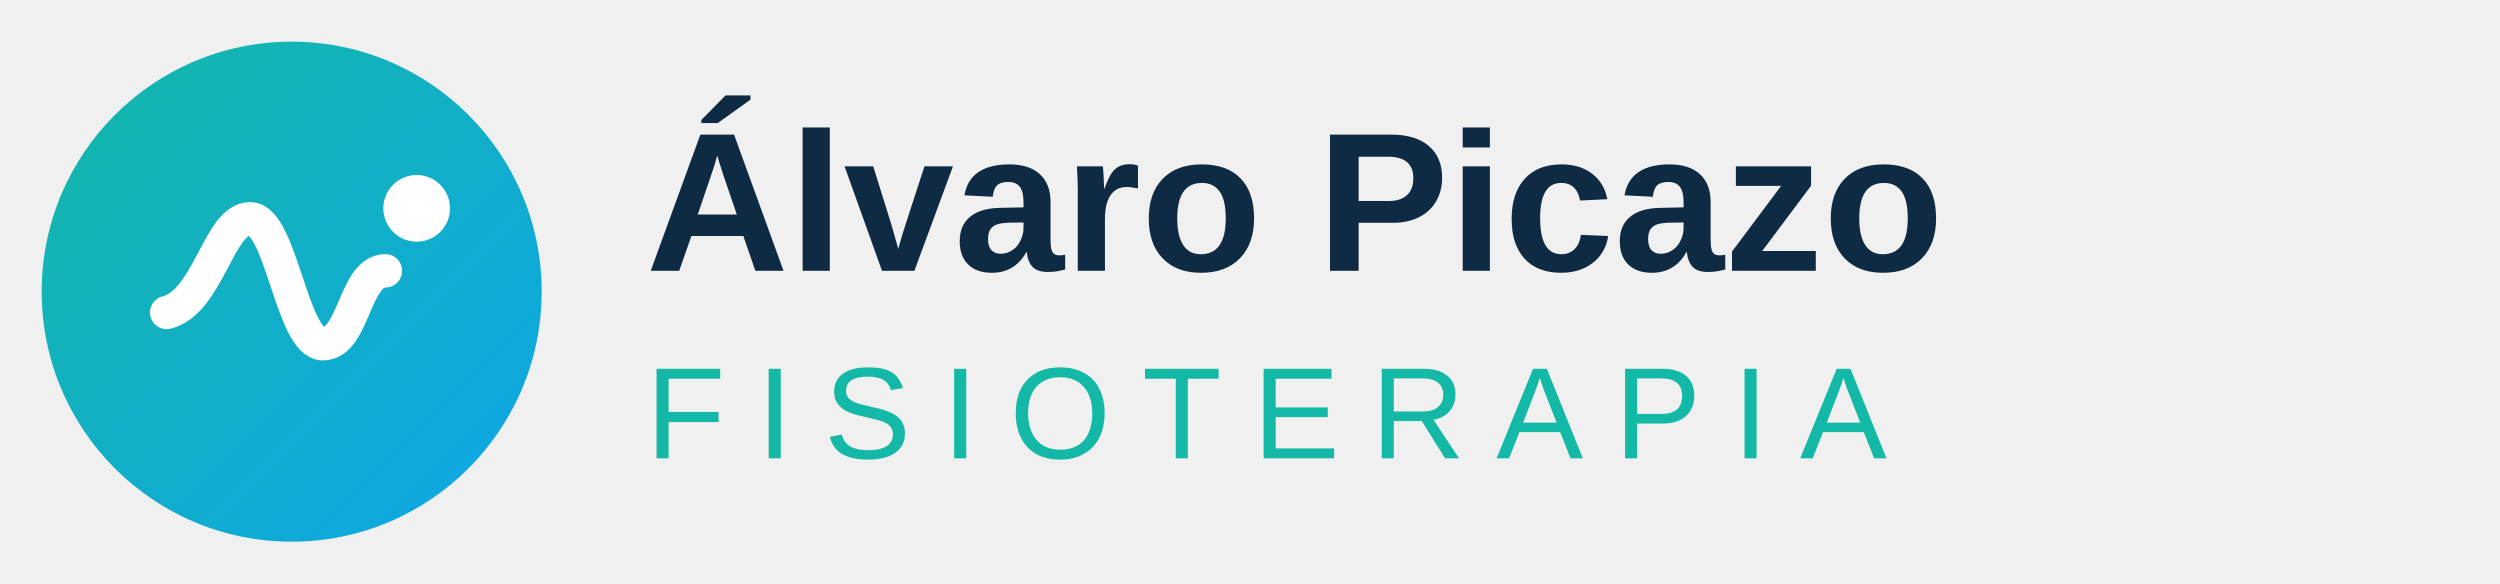
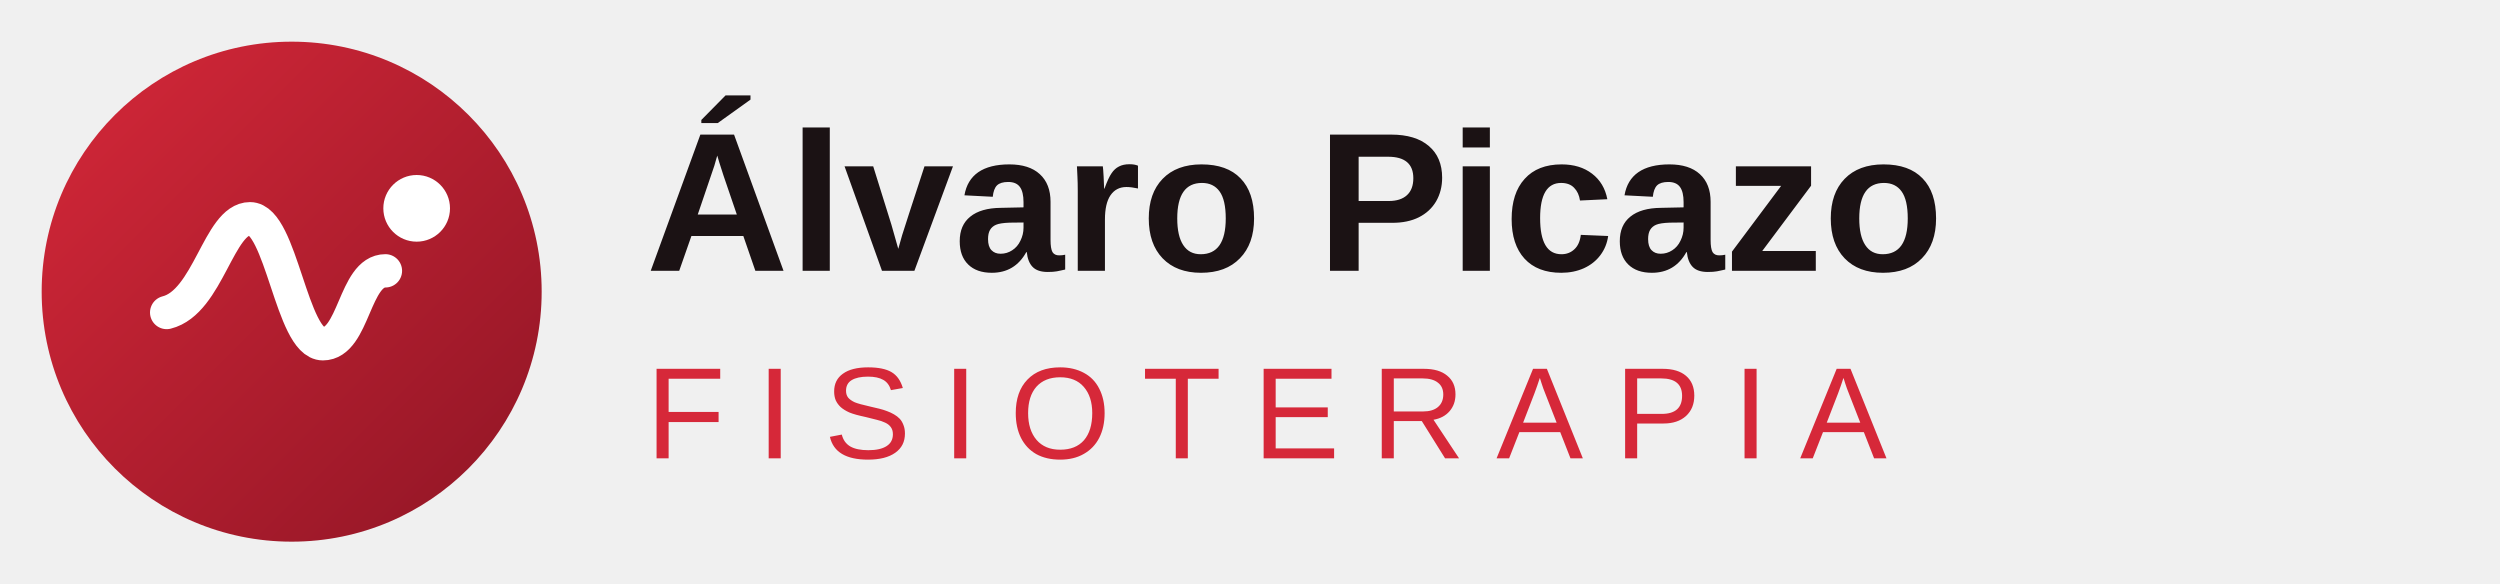
<svg xmlns="http://www.w3.org/2000/svg" viewBox="0 0 240 56" role="img" aria-label="Álvaro Picazo Fisioterapia">
  <defs>
    <linearGradient id="lg" x1="0" y1="0" x2="1" y2="1">
-       <stop offset="0" stop-color="#14b8a6" />
-       <stop offset="1" stop-color="#0ea5e9" />
+       <stop offset="0" stop-color="#d62839" />
+       <stop offset="1" stop-color="#8f1525" />
    </linearGradient>
  </defs>
  <g>
    <circle cx="28" cy="28" r="24" fill="url(#lg)" />
    <path d="M16 30c4-1 5-9 8-9s4 12 7 12 3-7 6-7" fill="none" stroke="#fff" stroke-width="3.2" stroke-linecap="round" stroke-linejoin="round" />
    <circle cx="40" cy="20" r="3.2" fill="#fff" />
  </g>
-   <text x="62" y="26" font-family="Poppins, Arial, sans-serif" font-size="19" font-weight="700" fill="#0f2a43">Álvaro Picazo</text>
-   <text x="62" y="44" font-family="Poppins, Arial, sans-serif" font-size="12.5" font-weight="500" letter-spacing="3" fill="#14b8a6">FISIOTERAPIA</text>
+   <text x="62" y="26" font-family="Poppins, Arial, sans-serif" font-size="19" font-weight="700" fill="#1b1214">Álvaro Picazo</text>
+   <text x="62" y="44" font-family="Poppins, Arial, sans-serif" font-size="12.5" font-weight="500" letter-spacing="3" fill="#d62839">FISIOTERAPIA</text>
</svg>
